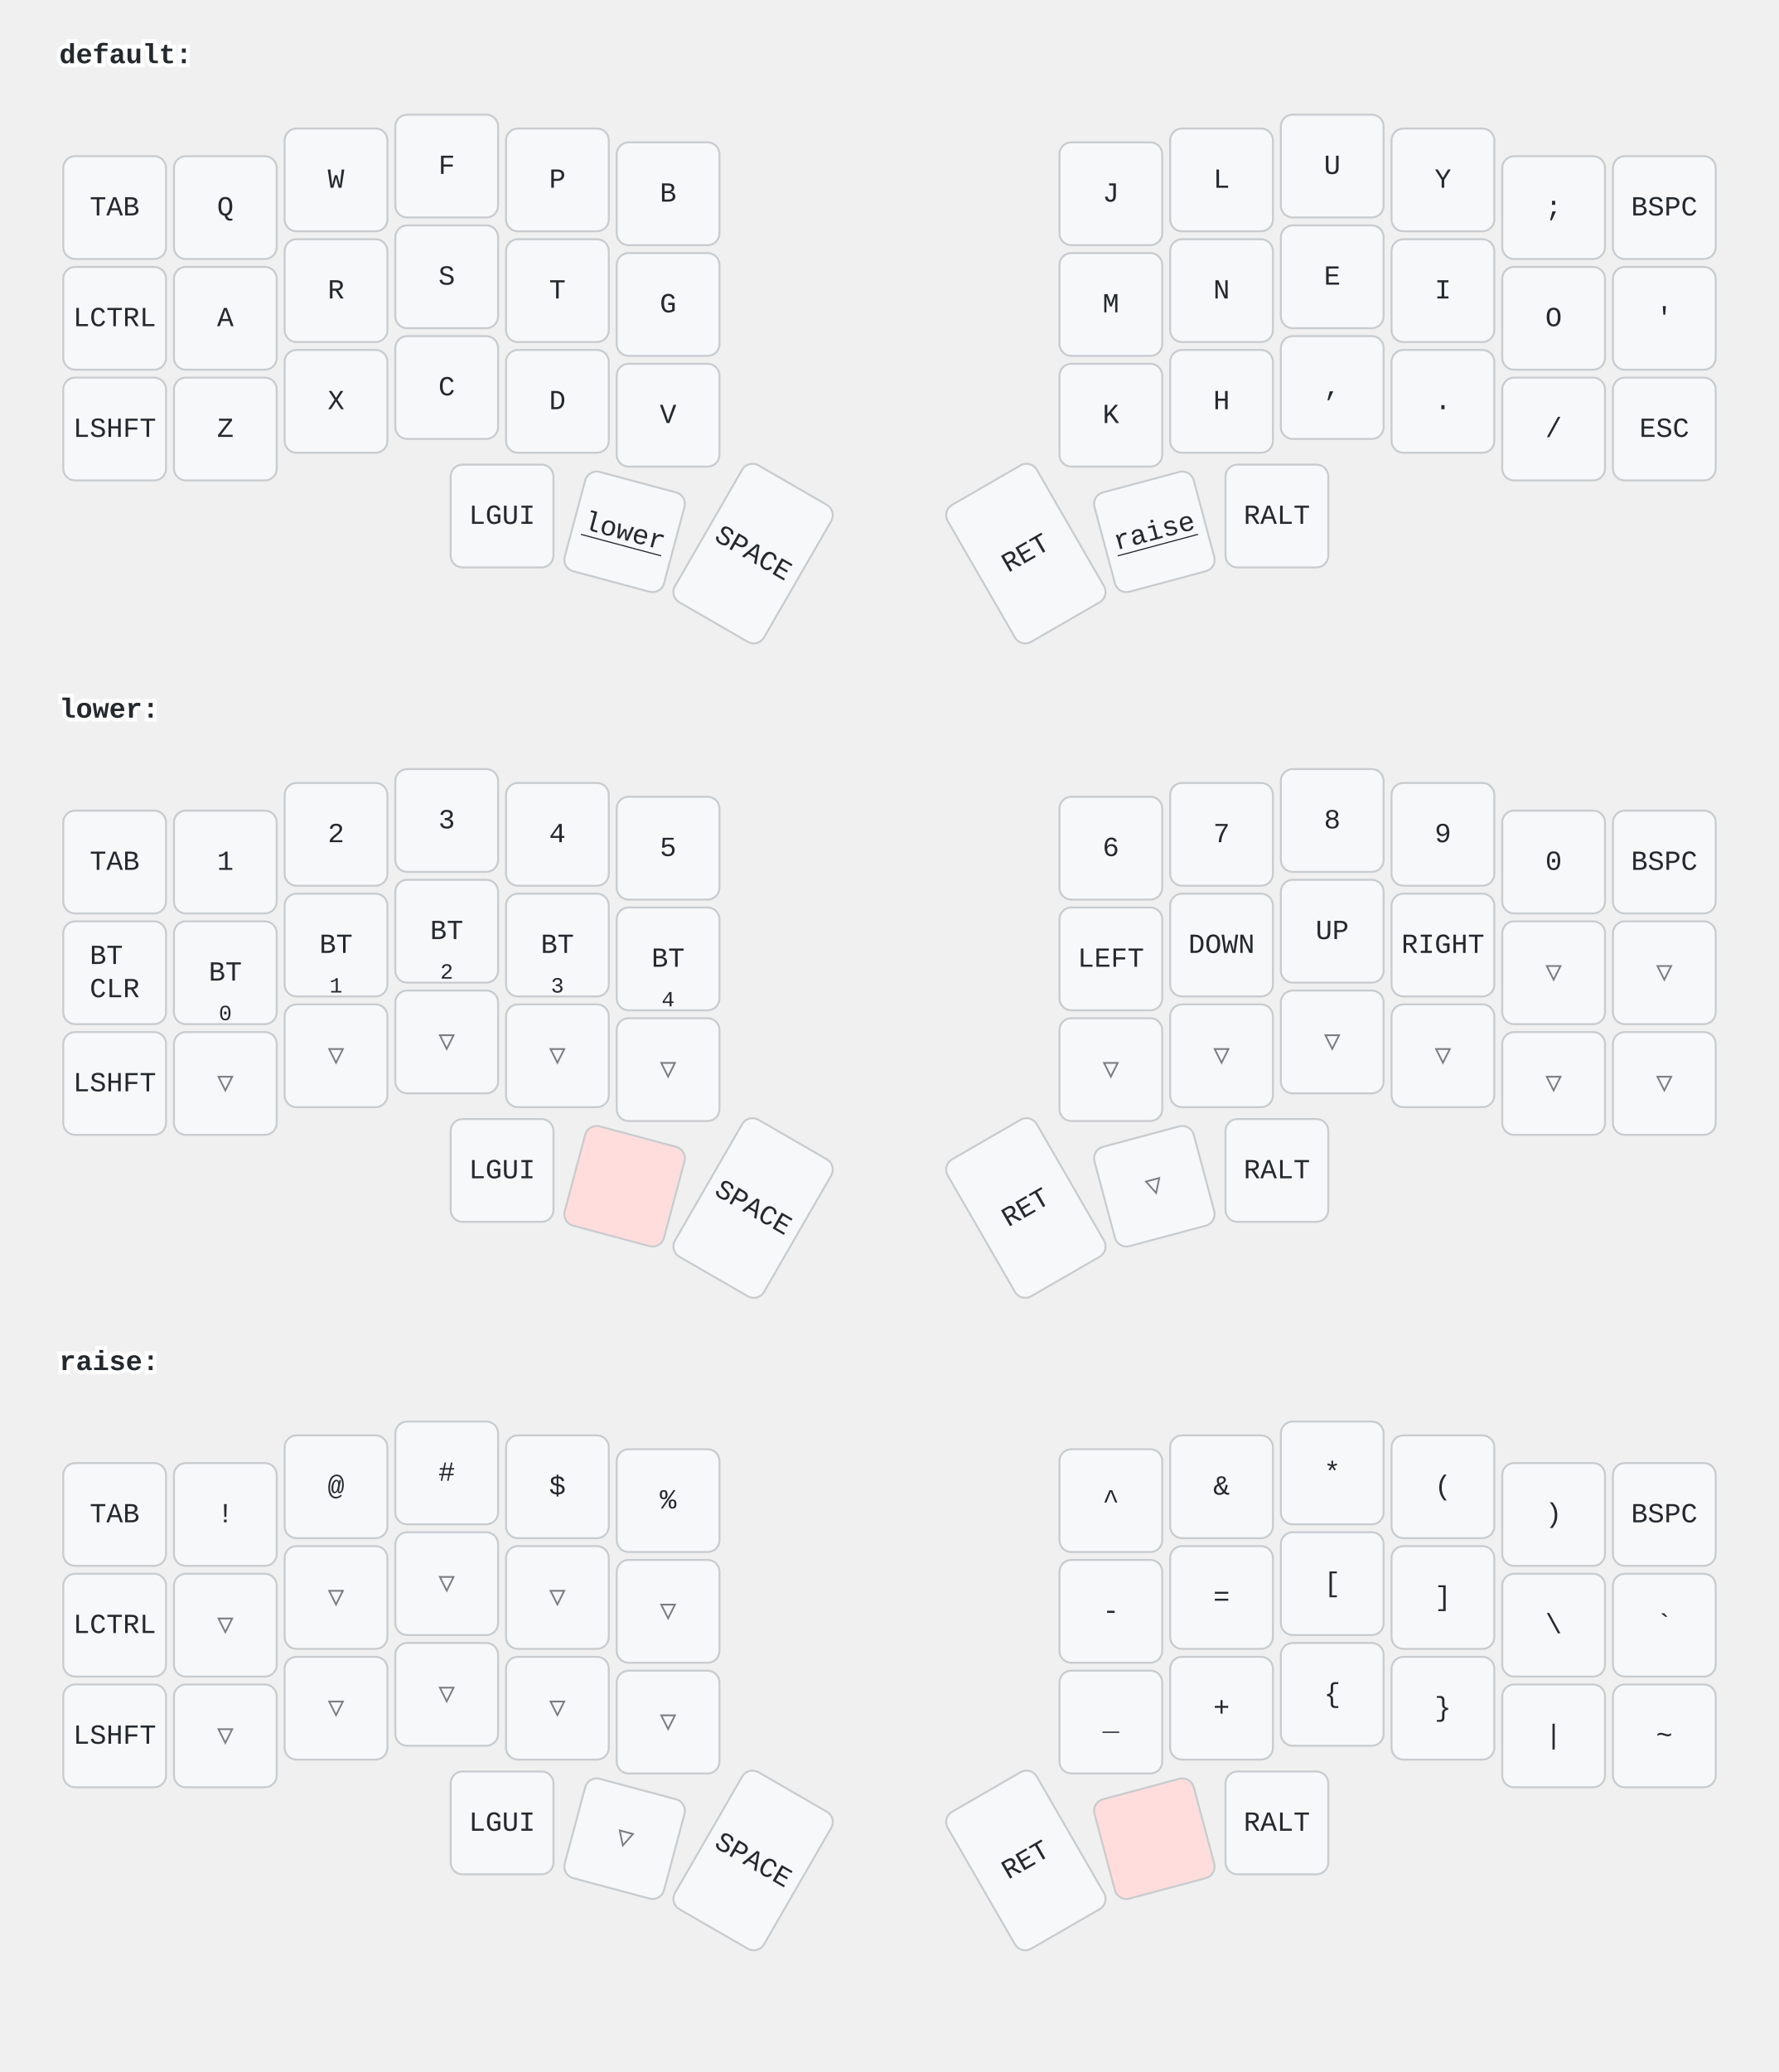
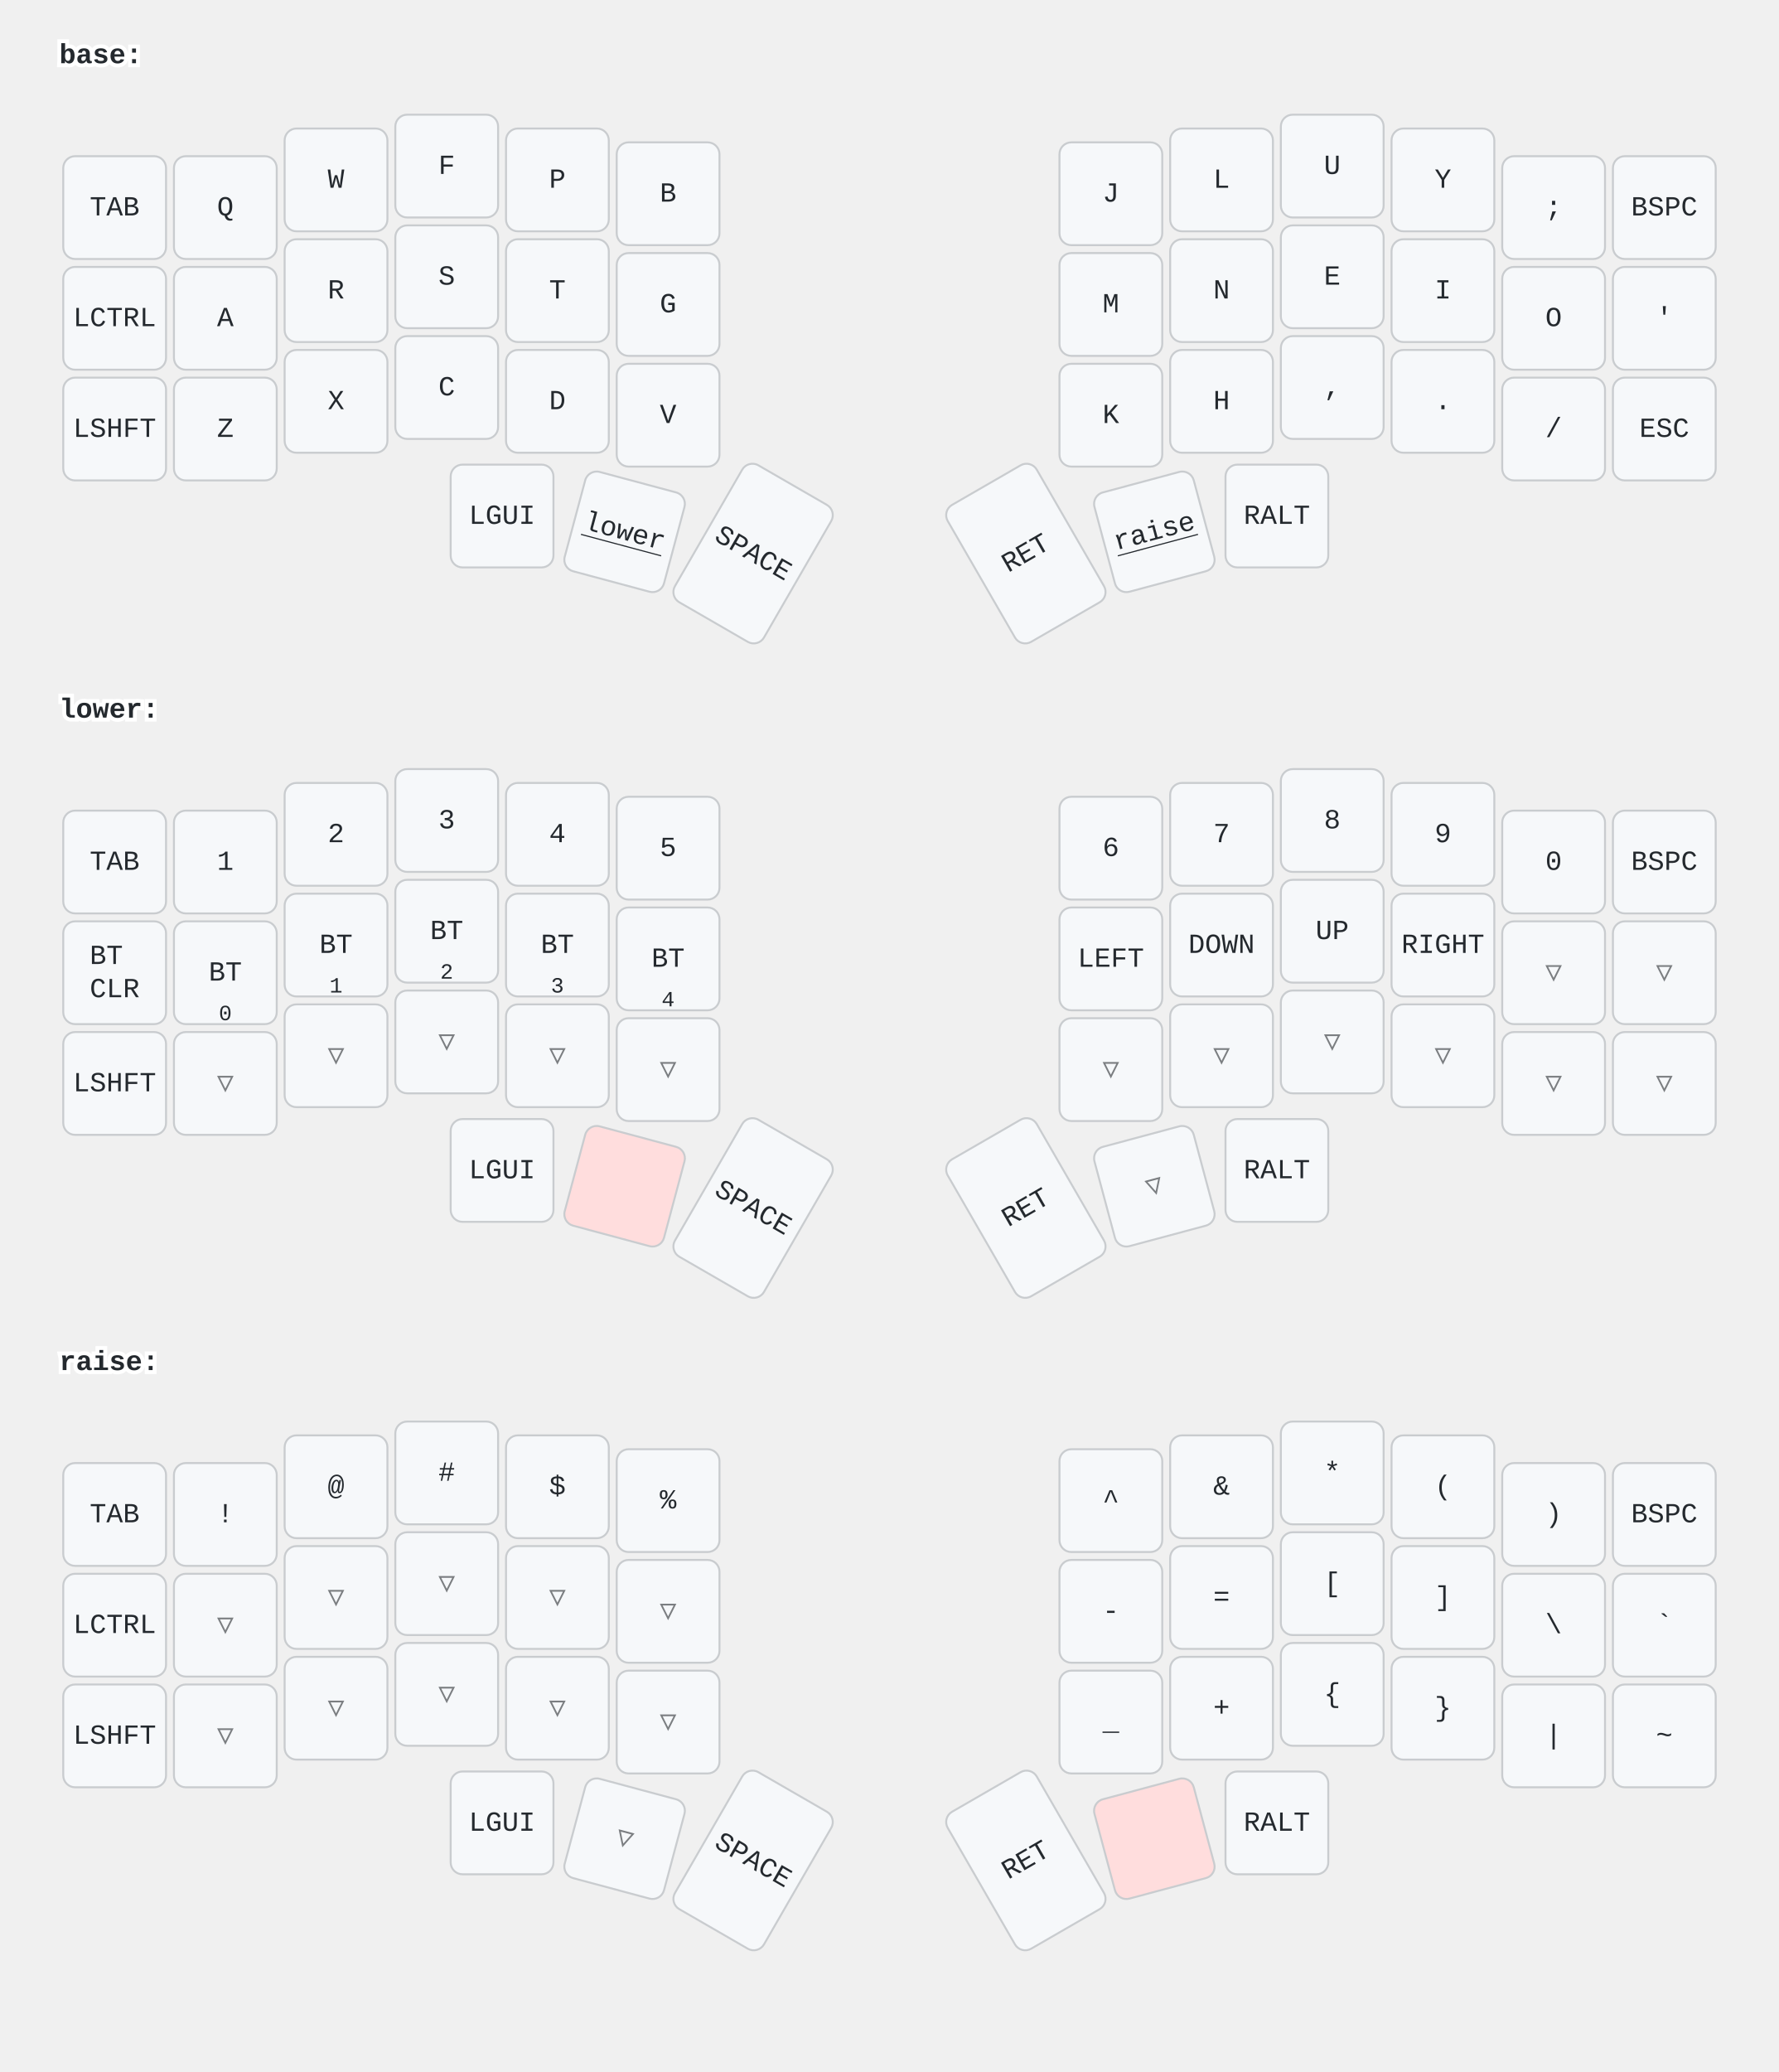
<svg xmlns="http://www.w3.org/2000/svg" width="900" height="1048" viewBox="0 0 900 1048" class="keymap">
  <style>/* inherit to force styles through use tags */
svg path {
    fill: inherit;
}

/* font and background color specifications */
svg.keymap {
    font-family: SFMono-Regular,Consolas,Liberation Mono,Menlo,monospace;
    font-size: 14px;
    font-kerning: normal;
    text-rendering: optimizeLegibility;
    fill: #24292e;
}

/* default key styling */
rect.key {
    fill: #f6f8fa;
}

rect.key, rect.combo {
    stroke: #c9cccf;
    stroke-width: 1;
}

/* default key side styling, only used is draw_key_sides is set */
rect.side {
    filter: brightness(90%);
}

/* color accent for combo boxes */
rect.combo, rect.combo-separate {
    fill: #cdf;
}

/* color accent for held keys */
rect.held, rect.combo.held {
    fill: #fdd;
}

/* color accent for ghost (optional) keys */
rect.ghost, rect.combo.ghost {
    stroke-dasharray: 4, 4;
    stroke-width: 2;
}

text {
    text-anchor: middle;
    dominant-baseline: middle;
}

/* styling for layer labels */
text.label {
    font-weight: bold;
    text-anchor: start;
    stroke: white;
    stroke-width: 4;
    paint-order: stroke;
}

/* styling for optional footer */
text.footer {
    text-anchor: end;
    dominant-baseline: auto;
    stroke: white;
    stroke-width: 4;
    paint-order: stroke;
}

/* styling for combo tap, and key non-tap label text */
text.combo, text.hold, text.shifted, text.left, text.right {
    font-size: 11px;
}

text.hold {
    text-anchor: middle;
    dominant-baseline: auto;
}

text.shifted {
    text-anchor: middle;
    dominant-baseline: hanging;
}

text.left {
    text-anchor: start;
}

text.right {
    text-anchor: end;
}

text.layer-activator {
    text-decoration: underline;
}

/* styling for hold/shifted label text in combo box */
text.combo.hold, text.combo.shifted, text.combo.left, text.combo.right {
    font-size: 8px;
}

/* lighter symbol for transparent keys */
text.trans {
    fill: #7b7e81;
}

/* styling for combo dendrons */
path.combo {
    stroke-width: 1;
    stroke: gray;
    fill: none;
}

/* Start Tabler Icons Cleanup */
/* cannot use height/width with glyphs */
.icon-tabler &gt; path {
    fill: inherit;
    stroke: inherit;
    stroke-width: 2;
}
/* hide tabler's default box */
.icon-tabler &gt; path[stroke="none"][fill="none"] {
    visibility: hidden;
}
/* End Tabler Icons Cleanup */
</style>
-   <g transform="translate(30, 0)" class="layer-default">
-     <text x="0" y="28" class="label" id="default">default:</text>
+   <g transform="translate(30, 0)" class="layer-base">
+     <text x="0" y="28" class="label" id="base">base:</text>
    <g transform="translate(0, 56)">
      <g transform="translate(28, 49)" class="key keypos-0">
        <rect rx="6" ry="6" x="-26" y="-26" width="52" height="52" class="key" />
        <text x="0" y="0" class="key tap">TAB</text>
      </g>
      <g transform="translate(84, 49)" class="key keypos-1">
        <rect rx="6" ry="6" x="-26" y="-26" width="52" height="52" class="key" />
        <text x="0" y="0" class="key tap">Q</text>
      </g>
      <g transform="translate(140, 35)" class="key keypos-2">
        <rect rx="6" ry="6" x="-26" y="-26" width="52" height="52" class="key" />
        <text x="0" y="0" class="key tap">W</text>
      </g>
      <g transform="translate(196, 28)" class="key keypos-3">
        <rect rx="6" ry="6" x="-26" y="-26" width="52" height="52" class="key" />
        <text x="0" y="0" class="key tap">F</text>
      </g>
      <g transform="translate(252, 35)" class="key keypos-4">
        <rect rx="6" ry="6" x="-26" y="-26" width="52" height="52" class="key" />
        <text x="0" y="0" class="key tap">P</text>
      </g>
      <g transform="translate(308, 42)" class="key keypos-5">
        <rect rx="6" ry="6" x="-26" y="-26" width="52" height="52" class="key" />
        <text x="0" y="0" class="key tap">B</text>
      </g>
      <g transform="translate(532, 42)" class="key keypos-6">
        <rect rx="6" ry="6" x="-26" y="-26" width="52" height="52" class="key" />
        <text x="0" y="0" class="key tap">J</text>
      </g>
      <g transform="translate(588, 35)" class="key keypos-7">
        <rect rx="6" ry="6" x="-26" y="-26" width="52" height="52" class="key" />
        <text x="0" y="0" class="key tap">L</text>
      </g>
      <g transform="translate(644, 28)" class="key keypos-8">
        <rect rx="6" ry="6" x="-26" y="-26" width="52" height="52" class="key" />
        <text x="0" y="0" class="key tap">U</text>
      </g>
      <g transform="translate(700, 35)" class="key keypos-9">
        <rect rx="6" ry="6" x="-26" y="-26" width="52" height="52" class="key" />
        <text x="0" y="0" class="key tap">Y</text>
      </g>
      <g transform="translate(756, 49)" class="key keypos-10">
        <rect rx="6" ry="6" x="-26" y="-26" width="52" height="52" class="key" />
        <text x="0" y="0" class="key tap">;</text>
      </g>
      <g transform="translate(812, 49)" class="key keypos-11">
        <rect rx="6" ry="6" x="-26" y="-26" width="52" height="52" class="key" />
        <text x="0" y="0" class="key tap">BSPC</text>
      </g>
      <g transform="translate(28, 105)" class="key keypos-12">
        <rect rx="6" ry="6" x="-26" y="-26" width="52" height="52" class="key" />
        <text x="0" y="0" class="key tap">LCTRL</text>
      </g>
      <g transform="translate(84, 105)" class="key keypos-13">
        <rect rx="6" ry="6" x="-26" y="-26" width="52" height="52" class="key" />
        <text x="0" y="0" class="key tap">A</text>
      </g>
      <g transform="translate(140, 91)" class="key keypos-14">
        <rect rx="6" ry="6" x="-26" y="-26" width="52" height="52" class="key" />
        <text x="0" y="0" class="key tap">R</text>
      </g>
      <g transform="translate(196, 84)" class="key keypos-15">
        <rect rx="6" ry="6" x="-26" y="-26" width="52" height="52" class="key" />
        <text x="0" y="0" class="key tap">S</text>
      </g>
      <g transform="translate(252, 91)" class="key keypos-16">
        <rect rx="6" ry="6" x="-26" y="-26" width="52" height="52" class="key" />
        <text x="0" y="0" class="key tap">T</text>
      </g>
      <g transform="translate(308, 98)" class="key keypos-17">
        <rect rx="6" ry="6" x="-26" y="-26" width="52" height="52" class="key" />
        <text x="0" y="0" class="key tap">G</text>
      </g>
      <g transform="translate(532, 98)" class="key keypos-18">
        <rect rx="6" ry="6" x="-26" y="-26" width="52" height="52" class="key" />
        <text x="0" y="0" class="key tap">M</text>
      </g>
      <g transform="translate(588, 91)" class="key keypos-19">
        <rect rx="6" ry="6" x="-26" y="-26" width="52" height="52" class="key" />
        <text x="0" y="0" class="key tap">N</text>
      </g>
      <g transform="translate(644, 84)" class="key keypos-20">
        <rect rx="6" ry="6" x="-26" y="-26" width="52" height="52" class="key" />
        <text x="0" y="0" class="key tap">E</text>
      </g>
      <g transform="translate(700, 91)" class="key keypos-21">
        <rect rx="6" ry="6" x="-26" y="-26" width="52" height="52" class="key" />
        <text x="0" y="0" class="key tap">I</text>
      </g>
      <g transform="translate(756, 105)" class="key keypos-22">
        <rect rx="6" ry="6" x="-26" y="-26" width="52" height="52" class="key" />
        <text x="0" y="0" class="key tap">O</text>
      </g>
      <g transform="translate(812, 105)" class="key keypos-23">
        <rect rx="6" ry="6" x="-26" y="-26" width="52" height="52" class="key" />
        <text x="0" y="0" class="key tap">'</text>
      </g>
      <g transform="translate(28, 161)" class="key keypos-24">
        <rect rx="6" ry="6" x="-26" y="-26" width="52" height="52" class="key" />
        <text x="0" y="0" class="key tap">LSHFT</text>
      </g>
      <g transform="translate(84, 161)" class="key keypos-25">
        <rect rx="6" ry="6" x="-26" y="-26" width="52" height="52" class="key" />
        <text x="0" y="0" class="key tap">Z</text>
      </g>
      <g transform="translate(140, 147)" class="key keypos-26">
        <rect rx="6" ry="6" x="-26" y="-26" width="52" height="52" class="key" />
        <text x="0" y="0" class="key tap">X</text>
      </g>
      <g transform="translate(196, 140)" class="key keypos-27">
        <rect rx="6" ry="6" x="-26" y="-26" width="52" height="52" class="key" />
        <text x="0" y="0" class="key tap">C</text>
      </g>
      <g transform="translate(252, 147)" class="key keypos-28">
        <rect rx="6" ry="6" x="-26" y="-26" width="52" height="52" class="key" />
        <text x="0" y="0" class="key tap">D</text>
      </g>
      <g transform="translate(308, 154)" class="key keypos-29">
        <rect rx="6" ry="6" x="-26" y="-26" width="52" height="52" class="key" />
        <text x="0" y="0" class="key tap">V</text>
      </g>
      <g transform="translate(532, 154)" class="key keypos-30">
        <rect rx="6" ry="6" x="-26" y="-26" width="52" height="52" class="key" />
        <text x="0" y="0" class="key tap">K</text>
      </g>
      <g transform="translate(588, 147)" class="key keypos-31">
        <rect rx="6" ry="6" x="-26" y="-26" width="52" height="52" class="key" />
        <text x="0" y="0" class="key tap">H</text>
      </g>
      <g transform="translate(644, 140)" class="key keypos-32">
        <rect rx="6" ry="6" x="-26" y="-26" width="52" height="52" class="key" />
        <text x="0" y="0" class="key tap">,</text>
      </g>
      <g transform="translate(700, 147)" class="key keypos-33">
        <rect rx="6" ry="6" x="-26" y="-26" width="52" height="52" class="key" />
        <text x="0" y="0" class="key tap">.</text>
      </g>
      <g transform="translate(756, 161)" class="key keypos-34">
        <rect rx="6" ry="6" x="-26" y="-26" width="52" height="52" class="key" />
        <text x="0" y="0" class="key tap">/</text>
      </g>
      <g transform="translate(812, 161)" class="key keypos-35">
        <rect rx="6" ry="6" x="-26" y="-26" width="52" height="52" class="key" />
        <text x="0" y="0" class="key tap">ESC</text>
      </g>
      <g transform="translate(224, 205)" class="key keypos-36">
        <rect rx="6" ry="6" x="-26" y="-26" width="52" height="52" class="key" />
        <text x="0" y="0" class="key tap">LGUI</text>
      </g>
      <g transform="translate(286, 213) rotate(15.0)" class="key keypos-37">
        <rect rx="6" ry="6" x="-26" y="-26" width="52" height="52" class="key" />
        <a href="#lower">
          <text x="0" y="0" class="key tap layer-activator">lower</text>
        </a>
      </g>
      <g transform="translate(351, 224) rotate(30.0)" class="key keypos-38">
        <rect rx="6" ry="6" x="-26" y="-40" width="52" height="80" class="key" />
        <text x="0" y="0" class="key tap">SPACE</text>
      </g>
      <g transform="translate(489, 224) rotate(-30.0)" class="key keypos-39">
        <rect rx="6" ry="6" x="-26" y="-40" width="52" height="80" class="key" />
        <text x="0" y="0" class="key tap">RET</text>
      </g>
      <g transform="translate(554, 213) rotate(-15.0)" class="key keypos-40">
        <rect rx="6" ry="6" x="-26" y="-26" width="52" height="52" class="key" />
        <a href="#raise">
          <text x="0" y="0" class="key tap layer-activator">raise</text>
        </a>
      </g>
      <g transform="translate(616, 205)" class="key keypos-41">
        <rect rx="6" ry="6" x="-26" y="-26" width="52" height="52" class="key" />
        <text x="0" y="0" class="key tap">RALT</text>
      </g>
    </g>
  </g>
  <g transform="translate(30, 331)" class="layer-lower">
    <text x="0" y="28" class="label" id="lower">lower:</text>
    <g transform="translate(0, 56)">
      <g transform="translate(28, 49)" class="key keypos-0">
        <rect rx="6" ry="6" x="-26" y="-26" width="52" height="52" class="key" />
        <text x="0" y="0" class="key tap">TAB</text>
      </g>
      <g transform="translate(84, 49)" class="key keypos-1">
        <rect rx="6" ry="6" x="-26" y="-26" width="52" height="52" class="key" />
        <text x="0" y="0" class="key tap">1</text>
      </g>
      <g transform="translate(140, 35)" class="key keypos-2">
        <rect rx="6" ry="6" x="-26" y="-26" width="52" height="52" class="key" />
        <text x="0" y="0" class="key tap">2</text>
      </g>
      <g transform="translate(196, 28)" class="key keypos-3">
        <rect rx="6" ry="6" x="-26" y="-26" width="52" height="52" class="key" />
        <text x="0" y="0" class="key tap">3</text>
      </g>
      <g transform="translate(252, 35)" class="key keypos-4">
        <rect rx="6" ry="6" x="-26" y="-26" width="52" height="52" class="key" />
        <text x="0" y="0" class="key tap">4</text>
      </g>
      <g transform="translate(308, 42)" class="key keypos-5">
        <rect rx="6" ry="6" x="-26" y="-26" width="52" height="52" class="key" />
        <text x="0" y="0" class="key tap">5</text>
      </g>
      <g transform="translate(532, 42)" class="key keypos-6">
        <rect rx="6" ry="6" x="-26" y="-26" width="52" height="52" class="key" />
        <text x="0" y="0" class="key tap">6</text>
      </g>
      <g transform="translate(588, 35)" class="key keypos-7">
        <rect rx="6" ry="6" x="-26" y="-26" width="52" height="52" class="key" />
        <text x="0" y="0" class="key tap">7</text>
      </g>
      <g transform="translate(644, 28)" class="key keypos-8">
        <rect rx="6" ry="6" x="-26" y="-26" width="52" height="52" class="key" />
        <text x="0" y="0" class="key tap">8</text>
      </g>
      <g transform="translate(700, 35)" class="key keypos-9">
        <rect rx="6" ry="6" x="-26" y="-26" width="52" height="52" class="key" />
        <text x="0" y="0" class="key tap">9</text>
      </g>
      <g transform="translate(756, 49)" class="key keypos-10">
        <rect rx="6" ry="6" x="-26" y="-26" width="52" height="52" class="key" />
        <text x="0" y="0" class="key tap">0</text>
      </g>
      <g transform="translate(812, 49)" class="key keypos-11">
        <rect rx="6" ry="6" x="-26" y="-26" width="52" height="52" class="key" />
        <text x="0" y="0" class="key tap">BSPC</text>
      </g>
      <g transform="translate(28, 105)" class="key keypos-12">
        <rect rx="6" ry="6" x="-26" y="-26" width="52" height="52" class="key" />
        <text x="0" y="0" class="key tap">
          <tspan x="0" dy="-0.6em">BT</tspan>
          <tspan x="0" dy="1.2em">CLR</tspan>
        </text>
      </g>
      <g transform="translate(84, 105)" class="key keypos-13">
        <rect rx="6" ry="6" x="-26" y="-26" width="52" height="52" class="key" />
        <text x="0" y="0" class="key tap">BT</text>
        <text x="0" y="24" class="key hold">0</text>
      </g>
      <g transform="translate(140, 91)" class="key keypos-14">
        <rect rx="6" ry="6" x="-26" y="-26" width="52" height="52" class="key" />
        <text x="0" y="0" class="key tap">BT</text>
        <text x="0" y="24" class="key hold">1</text>
      </g>
      <g transform="translate(196, 84)" class="key keypos-15">
        <rect rx="6" ry="6" x="-26" y="-26" width="52" height="52" class="key" />
        <text x="0" y="0" class="key tap">BT</text>
        <text x="0" y="24" class="key hold">2</text>
      </g>
      <g transform="translate(252, 91)" class="key keypos-16">
        <rect rx="6" ry="6" x="-26" y="-26" width="52" height="52" class="key" />
        <text x="0" y="0" class="key tap">BT</text>
        <text x="0" y="24" class="key hold">3</text>
      </g>
      <g transform="translate(308, 98)" class="key keypos-17">
        <rect rx="6" ry="6" x="-26" y="-26" width="52" height="52" class="key" />
        <text x="0" y="0" class="key tap">BT</text>
        <text x="0" y="24" class="key hold">4</text>
      </g>
      <g transform="translate(532, 98)" class="key keypos-18">
        <rect rx="6" ry="6" x="-26" y="-26" width="52" height="52" class="key" />
        <text x="0" y="0" class="key tap">LEFT</text>
      </g>
      <g transform="translate(588, 91)" class="key keypos-19">
        <rect rx="6" ry="6" x="-26" y="-26" width="52" height="52" class="key" />
        <text x="0" y="0" class="key tap">DOWN</text>
      </g>
      <g transform="translate(644, 84)" class="key keypos-20">
        <rect rx="6" ry="6" x="-26" y="-26" width="52" height="52" class="key" />
        <text x="0" y="0" class="key tap">UP</text>
      </g>
      <g transform="translate(700, 91)" class="key keypos-21">
        <rect rx="6" ry="6" x="-26" y="-26" width="52" height="52" class="key" />
        <text x="0" y="0" class="key tap">RIGHT</text>
      </g>
      <g transform="translate(756, 105)" class="key trans keypos-22">
        <rect rx="6" ry="6" x="-26" y="-26" width="52" height="52" class="key trans" />
        <text x="0" y="0" class="key trans tap">▽</text>
      </g>
      <g transform="translate(812, 105)" class="key trans keypos-23">
        <rect rx="6" ry="6" x="-26" y="-26" width="52" height="52" class="key trans" />
        <text x="0" y="0" class="key trans tap">▽</text>
      </g>
      <g transform="translate(28, 161)" class="key keypos-24">
        <rect rx="6" ry="6" x="-26" y="-26" width="52" height="52" class="key" />
        <text x="0" y="0" class="key tap">LSHFT</text>
      </g>
      <g transform="translate(84, 161)" class="key trans keypos-25">
        <rect rx="6" ry="6" x="-26" y="-26" width="52" height="52" class="key trans" />
        <text x="0" y="0" class="key trans tap">▽</text>
      </g>
      <g transform="translate(140, 147)" class="key trans keypos-26">
        <rect rx="6" ry="6" x="-26" y="-26" width="52" height="52" class="key trans" />
        <text x="0" y="0" class="key trans tap">▽</text>
      </g>
      <g transform="translate(196, 140)" class="key trans keypos-27">
        <rect rx="6" ry="6" x="-26" y="-26" width="52" height="52" class="key trans" />
        <text x="0" y="0" class="key trans tap">▽</text>
      </g>
      <g transform="translate(252, 147)" class="key trans keypos-28">
        <rect rx="6" ry="6" x="-26" y="-26" width="52" height="52" class="key trans" />
        <text x="0" y="0" class="key trans tap">▽</text>
      </g>
      <g transform="translate(308, 154)" class="key trans keypos-29">
        <rect rx="6" ry="6" x="-26" y="-26" width="52" height="52" class="key trans" />
        <text x="0" y="0" class="key trans tap">▽</text>
      </g>
      <g transform="translate(532, 154)" class="key trans keypos-30">
        <rect rx="6" ry="6" x="-26" y="-26" width="52" height="52" class="key trans" />
        <text x="0" y="0" class="key trans tap">▽</text>
      </g>
      <g transform="translate(588, 147)" class="key trans keypos-31">
        <rect rx="6" ry="6" x="-26" y="-26" width="52" height="52" class="key trans" />
        <text x="0" y="0" class="key trans tap">▽</text>
      </g>
      <g transform="translate(644, 140)" class="key trans keypos-32">
        <rect rx="6" ry="6" x="-26" y="-26" width="52" height="52" class="key trans" />
        <text x="0" y="0" class="key trans tap">▽</text>
      </g>
      <g transform="translate(700, 147)" class="key trans keypos-33">
        <rect rx="6" ry="6" x="-26" y="-26" width="52" height="52" class="key trans" />
        <text x="0" y="0" class="key trans tap">▽</text>
      </g>
      <g transform="translate(756, 161)" class="key trans keypos-34">
        <rect rx="6" ry="6" x="-26" y="-26" width="52" height="52" class="key trans" />
        <text x="0" y="0" class="key trans tap">▽</text>
      </g>
      <g transform="translate(812, 161)" class="key trans keypos-35">
        <rect rx="6" ry="6" x="-26" y="-26" width="52" height="52" class="key trans" />
        <text x="0" y="0" class="key trans tap">▽</text>
      </g>
      <g transform="translate(224, 205)" class="key keypos-36">
        <rect rx="6" ry="6" x="-26" y="-26" width="52" height="52" class="key" />
        <text x="0" y="0" class="key tap">LGUI</text>
      </g>
      <g transform="translate(286, 213) rotate(15.0)" class="key held keypos-37">
        <rect rx="6" ry="6" x="-26" y="-26" width="52" height="52" class="key held" />
      </g>
      <g transform="translate(351, 224) rotate(30.0)" class="key keypos-38">
        <rect rx="6" ry="6" x="-26" y="-40" width="52" height="80" class="key" />
        <text x="0" y="0" class="key tap">SPACE</text>
      </g>
      <g transform="translate(489, 224) rotate(-30.0)" class="key keypos-39">
        <rect rx="6" ry="6" x="-26" y="-40" width="52" height="80" class="key" />
        <text x="0" y="0" class="key tap">RET</text>
      </g>
      <g transform="translate(554, 213) rotate(-15.0)" class="key trans keypos-40">
        <rect rx="6" ry="6" x="-26" y="-26" width="52" height="52" class="key trans" />
        <text x="0" y="0" class="key trans tap">▽</text>
      </g>
      <g transform="translate(616, 205)" class="key keypos-41">
        <rect rx="6" ry="6" x="-26" y="-26" width="52" height="52" class="key" />
        <text x="0" y="0" class="key tap">RALT</text>
      </g>
    </g>
  </g>
  <g transform="translate(30, 661)" class="layer-raise">
    <text x="0" y="28" class="label" id="raise">raise:</text>
    <g transform="translate(0, 56)">
      <g transform="translate(28, 49)" class="key keypos-0">
        <rect rx="6" ry="6" x="-26" y="-26" width="52" height="52" class="key" />
        <text x="0" y="0" class="key tap">TAB</text>
      </g>
      <g transform="translate(84, 49)" class="key keypos-1">
        <rect rx="6" ry="6" x="-26" y="-26" width="52" height="52" class="key" />
        <text x="0" y="0" class="key tap">!</text>
      </g>
      <g transform="translate(140, 35)" class="key keypos-2">
        <rect rx="6" ry="6" x="-26" y="-26" width="52" height="52" class="key" />
        <text x="0" y="0" class="key tap">@</text>
      </g>
      <g transform="translate(196, 28)" class="key keypos-3">
        <rect rx="6" ry="6" x="-26" y="-26" width="52" height="52" class="key" />
        <text x="0" y="0" class="key tap">#</text>
      </g>
      <g transform="translate(252, 35)" class="key keypos-4">
        <rect rx="6" ry="6" x="-26" y="-26" width="52" height="52" class="key" />
        <text x="0" y="0" class="key tap">$</text>
      </g>
      <g transform="translate(308, 42)" class="key keypos-5">
        <rect rx="6" ry="6" x="-26" y="-26" width="52" height="52" class="key" />
        <text x="0" y="0" class="key tap">%</text>
      </g>
      <g transform="translate(532, 42)" class="key keypos-6">
        <rect rx="6" ry="6" x="-26" y="-26" width="52" height="52" class="key" />
        <text x="0" y="0" class="key tap">^</text>
      </g>
      <g transform="translate(588, 35)" class="key keypos-7">
        <rect rx="6" ry="6" x="-26" y="-26" width="52" height="52" class="key" />
        <text x="0" y="0" class="key tap">&amp;</text>
      </g>
      <g transform="translate(644, 28)" class="key keypos-8">
        <rect rx="6" ry="6" x="-26" y="-26" width="52" height="52" class="key" />
        <text x="0" y="0" class="key tap">*</text>
      </g>
      <g transform="translate(700, 35)" class="key keypos-9">
        <rect rx="6" ry="6" x="-26" y="-26" width="52" height="52" class="key" />
        <text x="0" y="0" class="key tap">(</text>
      </g>
      <g transform="translate(756, 49)" class="key keypos-10">
        <rect rx="6" ry="6" x="-26" y="-26" width="52" height="52" class="key" />
        <text x="0" y="0" class="key tap">)</text>
      </g>
      <g transform="translate(812, 49)" class="key keypos-11">
        <rect rx="6" ry="6" x="-26" y="-26" width="52" height="52" class="key" />
        <text x="0" y="0" class="key tap">BSPC</text>
      </g>
      <g transform="translate(28, 105)" class="key keypos-12">
        <rect rx="6" ry="6" x="-26" y="-26" width="52" height="52" class="key" />
        <text x="0" y="0" class="key tap">LCTRL</text>
      </g>
      <g transform="translate(84, 105)" class="key trans keypos-13">
        <rect rx="6" ry="6" x="-26" y="-26" width="52" height="52" class="key trans" />
        <text x="0" y="0" class="key trans tap">▽</text>
      </g>
      <g transform="translate(140, 91)" class="key trans keypos-14">
        <rect rx="6" ry="6" x="-26" y="-26" width="52" height="52" class="key trans" />
        <text x="0" y="0" class="key trans tap">▽</text>
      </g>
      <g transform="translate(196, 84)" class="key trans keypos-15">
        <rect rx="6" ry="6" x="-26" y="-26" width="52" height="52" class="key trans" />
        <text x="0" y="0" class="key trans tap">▽</text>
      </g>
      <g transform="translate(252, 91)" class="key trans keypos-16">
        <rect rx="6" ry="6" x="-26" y="-26" width="52" height="52" class="key trans" />
        <text x="0" y="0" class="key trans tap">▽</text>
      </g>
      <g transform="translate(308, 98)" class="key trans keypos-17">
        <rect rx="6" ry="6" x="-26" y="-26" width="52" height="52" class="key trans" />
        <text x="0" y="0" class="key trans tap">▽</text>
      </g>
      <g transform="translate(532, 98)" class="key keypos-18">
        <rect rx="6" ry="6" x="-26" y="-26" width="52" height="52" class="key" />
        <text x="0" y="0" class="key tap">-</text>
      </g>
      <g transform="translate(588, 91)" class="key keypos-19">
        <rect rx="6" ry="6" x="-26" y="-26" width="52" height="52" class="key" />
        <text x="0" y="0" class="key tap">=</text>
      </g>
      <g transform="translate(644, 84)" class="key keypos-20">
        <rect rx="6" ry="6" x="-26" y="-26" width="52" height="52" class="key" />
        <text x="0" y="0" class="key tap">[</text>
      </g>
      <g transform="translate(700, 91)" class="key keypos-21">
        <rect rx="6" ry="6" x="-26" y="-26" width="52" height="52" class="key" />
        <text x="0" y="0" class="key tap">]</text>
      </g>
      <g transform="translate(756, 105)" class="key keypos-22">
        <rect rx="6" ry="6" x="-26" y="-26" width="52" height="52" class="key" />
        <text x="0" y="0" class="key tap">\</text>
      </g>
      <g transform="translate(812, 105)" class="key keypos-23">
        <rect rx="6" ry="6" x="-26" y="-26" width="52" height="52" class="key" />
        <text x="0" y="0" class="key tap">`</text>
      </g>
      <g transform="translate(28, 161)" class="key keypos-24">
        <rect rx="6" ry="6" x="-26" y="-26" width="52" height="52" class="key" />
        <text x="0" y="0" class="key tap">LSHFT</text>
      </g>
      <g transform="translate(84, 161)" class="key trans keypos-25">
        <rect rx="6" ry="6" x="-26" y="-26" width="52" height="52" class="key trans" />
        <text x="0" y="0" class="key trans tap">▽</text>
      </g>
      <g transform="translate(140, 147)" class="key trans keypos-26">
        <rect rx="6" ry="6" x="-26" y="-26" width="52" height="52" class="key trans" />
        <text x="0" y="0" class="key trans tap">▽</text>
      </g>
      <g transform="translate(196, 140)" class="key trans keypos-27">
        <rect rx="6" ry="6" x="-26" y="-26" width="52" height="52" class="key trans" />
        <text x="0" y="0" class="key trans tap">▽</text>
      </g>
      <g transform="translate(252, 147)" class="key trans keypos-28">
        <rect rx="6" ry="6" x="-26" y="-26" width="52" height="52" class="key trans" />
        <text x="0" y="0" class="key trans tap">▽</text>
      </g>
      <g transform="translate(308, 154)" class="key trans keypos-29">
        <rect rx="6" ry="6" x="-26" y="-26" width="52" height="52" class="key trans" />
        <text x="0" y="0" class="key trans tap">▽</text>
      </g>
      <g transform="translate(532, 154)" class="key keypos-30">
        <rect rx="6" ry="6" x="-26" y="-26" width="52" height="52" class="key" />
        <text x="0" y="0" class="key tap">_</text>
      </g>
      <g transform="translate(588, 147)" class="key keypos-31">
        <rect rx="6" ry="6" x="-26" y="-26" width="52" height="52" class="key" />
        <text x="0" y="0" class="key tap">+</text>
      </g>
      <g transform="translate(644, 140)" class="key keypos-32">
        <rect rx="6" ry="6" x="-26" y="-26" width="52" height="52" class="key" />
        <text x="0" y="0" class="key tap">{</text>
      </g>
      <g transform="translate(700, 147)" class="key keypos-33">
        <rect rx="6" ry="6" x="-26" y="-26" width="52" height="52" class="key" />
        <text x="0" y="0" class="key tap">}</text>
      </g>
      <g transform="translate(756, 161)" class="key keypos-34">
        <rect rx="6" ry="6" x="-26" y="-26" width="52" height="52" class="key" />
        <text x="0" y="0" class="key tap">|</text>
      </g>
      <g transform="translate(812, 161)" class="key keypos-35">
        <rect rx="6" ry="6" x="-26" y="-26" width="52" height="52" class="key" />
        <text x="0" y="0" class="key tap">~</text>
      </g>
      <g transform="translate(224, 205)" class="key keypos-36">
        <rect rx="6" ry="6" x="-26" y="-26" width="52" height="52" class="key" />
        <text x="0" y="0" class="key tap">LGUI</text>
      </g>
      <g transform="translate(286, 213) rotate(15.0)" class="key trans keypos-37">
        <rect rx="6" ry="6" x="-26" y="-26" width="52" height="52" class="key trans" />
        <text x="0" y="0" class="key trans tap">▽</text>
      </g>
      <g transform="translate(351, 224) rotate(30.0)" class="key keypos-38">
        <rect rx="6" ry="6" x="-26" y="-40" width="52" height="80" class="key" />
        <text x="0" y="0" class="key tap">SPACE</text>
      </g>
      <g transform="translate(489, 224) rotate(-30.0)" class="key keypos-39">
        <rect rx="6" ry="6" x="-26" y="-40" width="52" height="80" class="key" />
        <text x="0" y="0" class="key tap">RET</text>
      </g>
      <g transform="translate(554, 213) rotate(-15.0)" class="key held keypos-40">
        <rect rx="6" ry="6" x="-26" y="-26" width="52" height="52" class="key held" />
      </g>
      <g transform="translate(616, 205)" class="key keypos-41">
        <rect rx="6" ry="6" x="-26" y="-26" width="52" height="52" class="key" />
        <text x="0" y="0" class="key tap">RALT</text>
      </g>
    </g>
  </g>
</svg>
